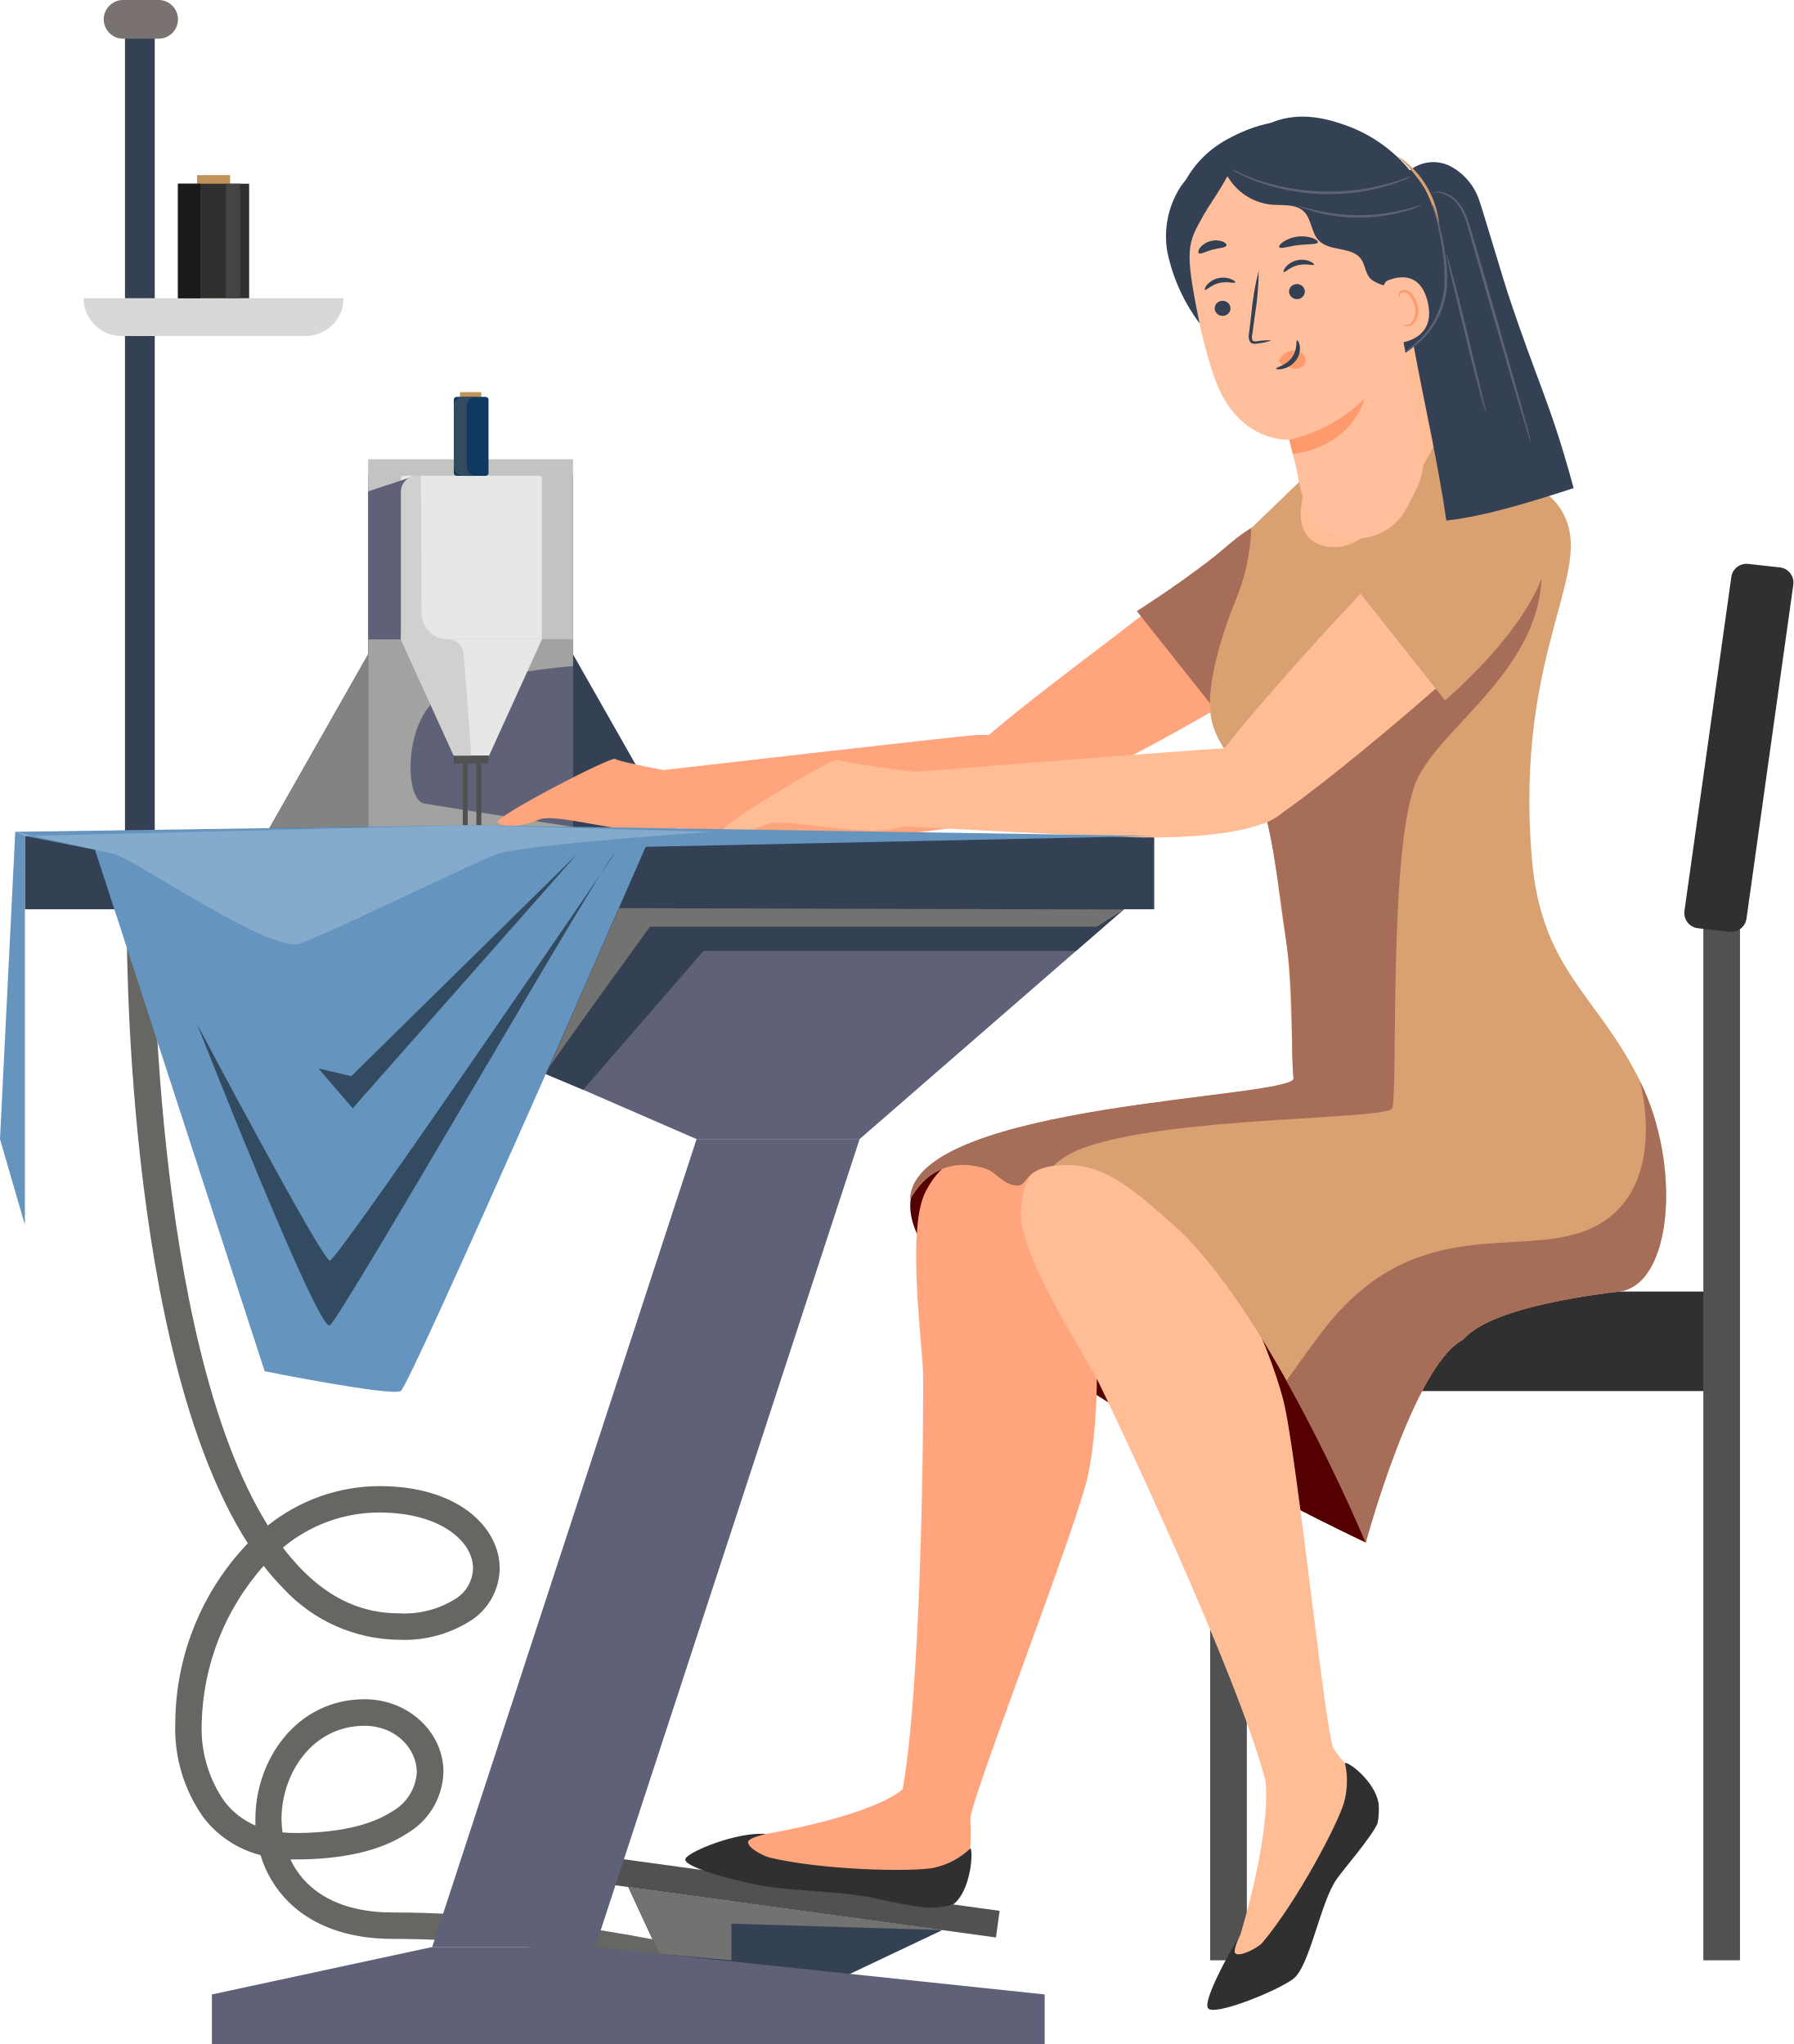
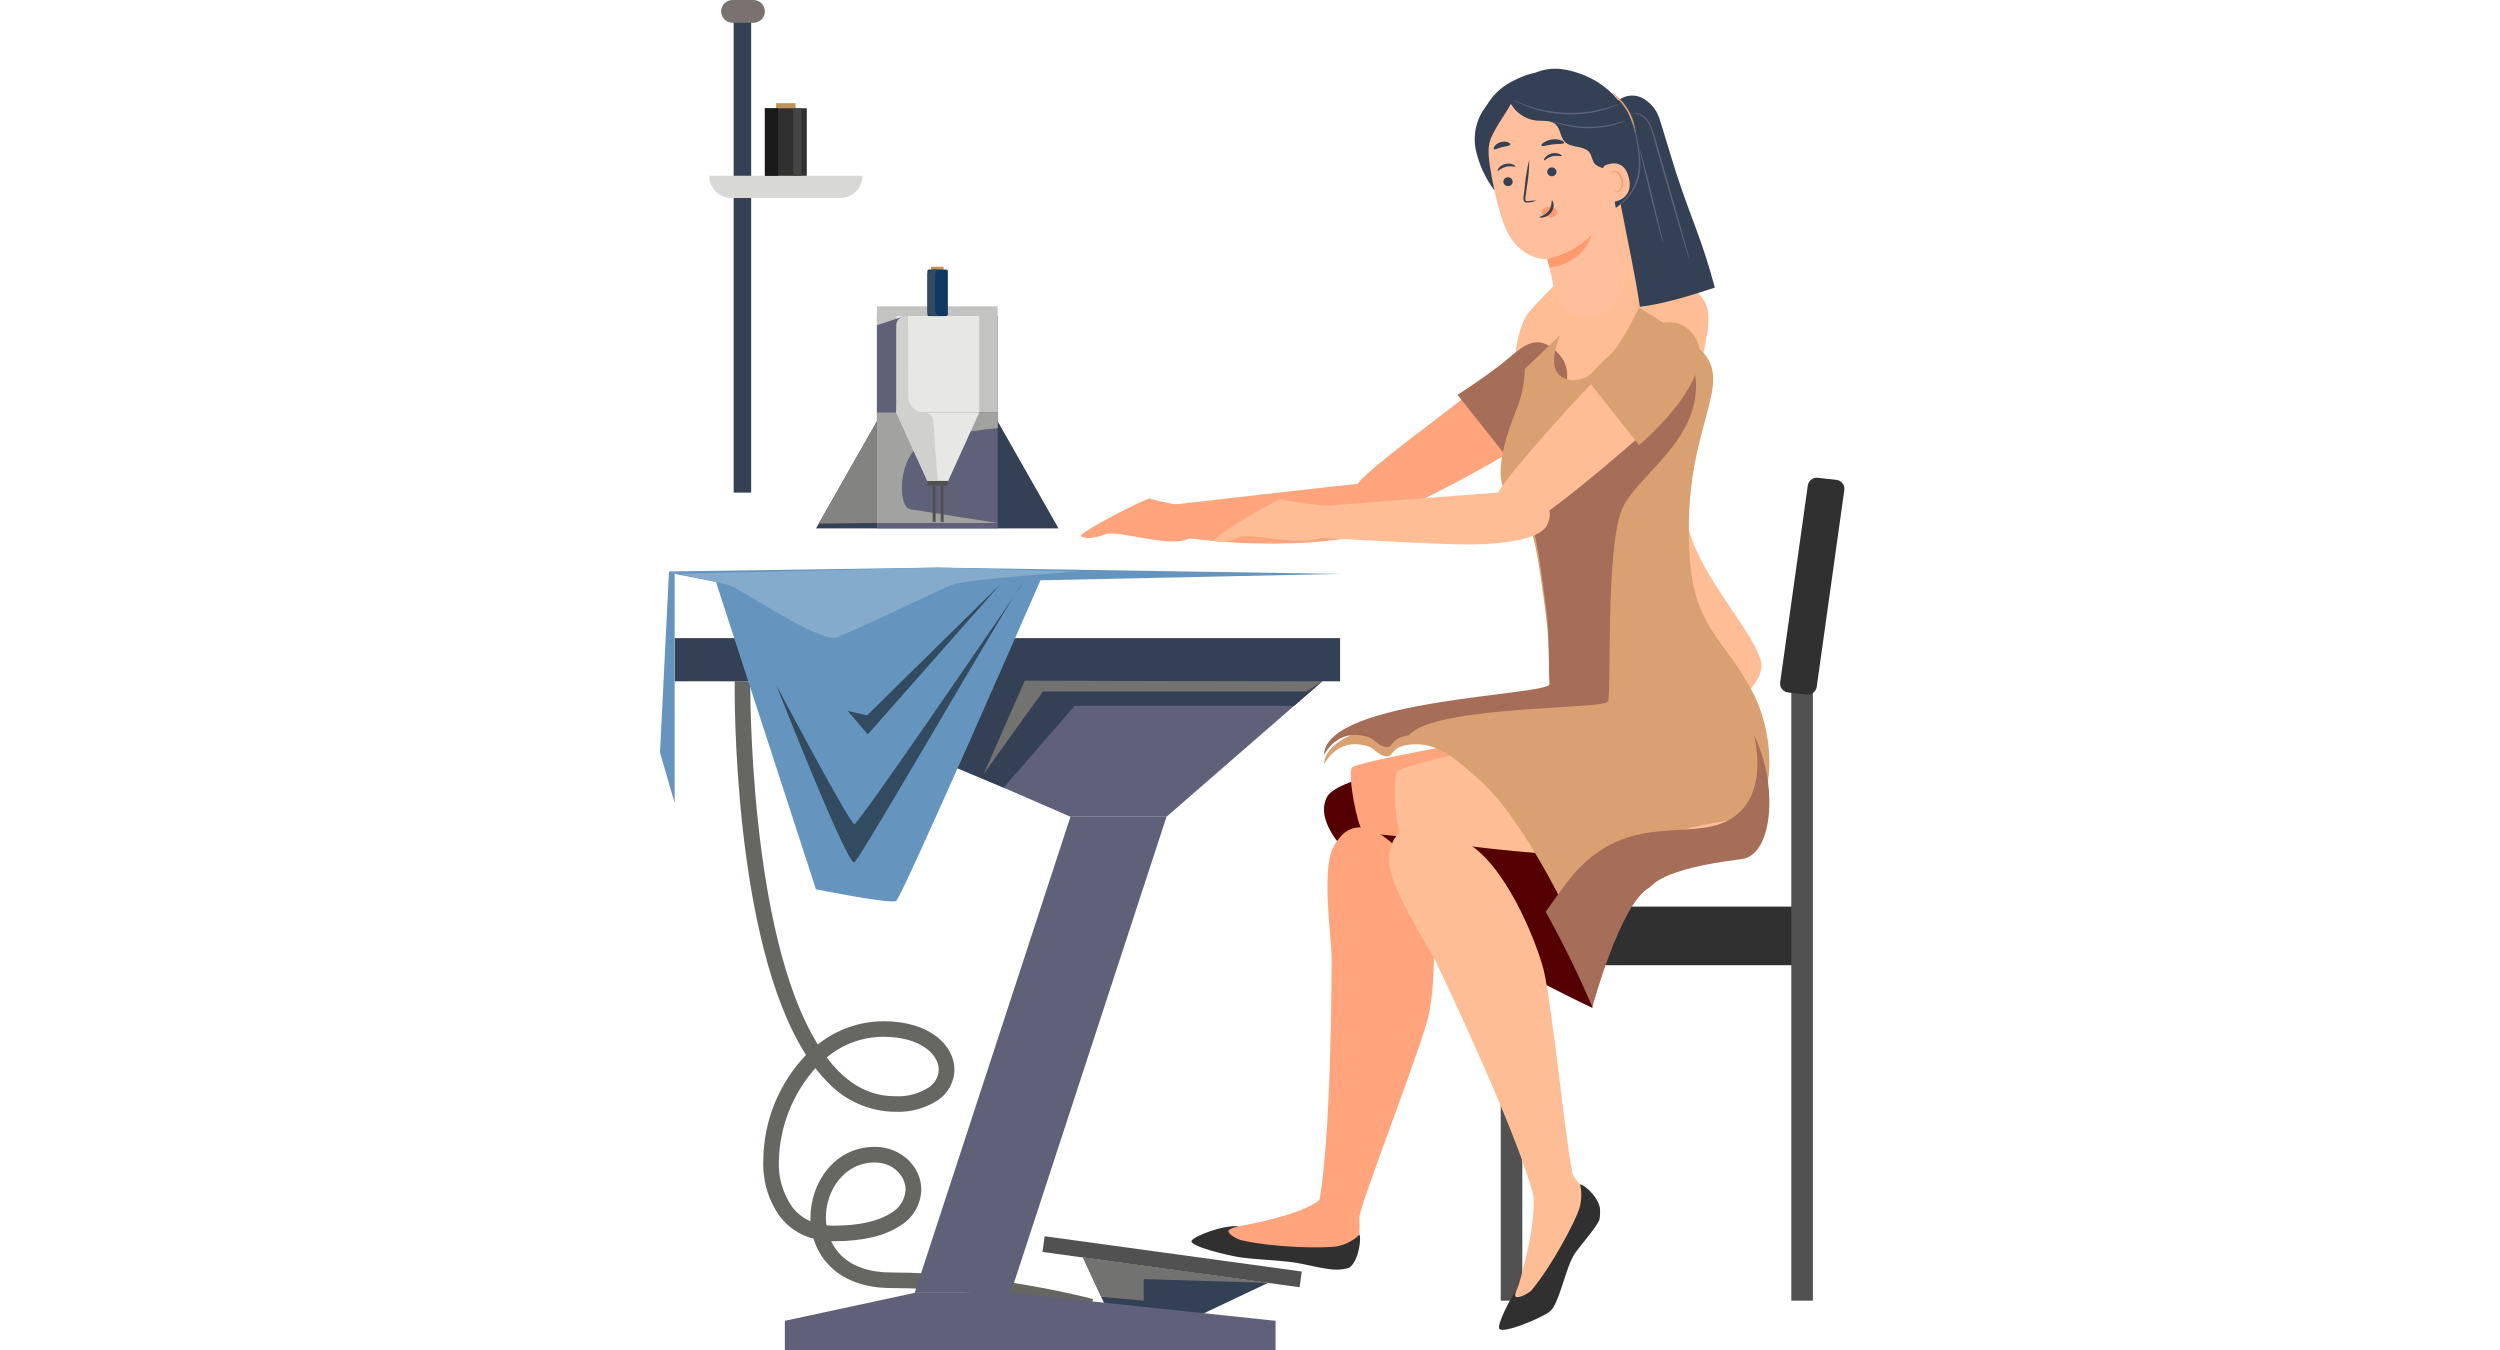
- <svg xmlns="http://www.w3.org/2000/svg" width="211.354" height="240.905" viewBox="0 0 211.354 240.905">
+ <svg xmlns="http://www.w3.org/2000/svg" width="500" height="270" viewBox="0 0 500 270">
  <defs>
-     <style>.a{fill:#344154;}.b{fill:#5e6178;}.c{fill:#c3c3c1;}.d{fill:#e7e7e6;}.e{fill:#a2a2a0;}.f{fill:#515151;}.g{fill:#838382;}.h{fill:#d0d0ce;}.i{fill:#c29359;}.j{fill:#0f3960;}.k{fill:#334b60;}.l{fill:#d8d8d7;}.m{fill:#303030;}.n{fill:#1a1a1a;}.o{fill:#454545;}.p{fill:#7a7171;}.q{fill:#666662;}.r{fill:#727271;}.s{fill:#ffa47c;}.t{fill:#540000;}.u{fill:#ffbd95;}.v{fill:#a66d58;}.w{fill:#d9a171;}.x{fill:#ffbf9d;}.y{fill:#ff9a6c;}.z{fill:#6595bf;}.aa{fill:#84aacc;}</style>
+     <style>.a{fill:#344154;}.b{fill:#5e6178;}.c{fill:#c3c3c1;}.d{fill:#e7e7e6;}.e{fill:#a2a2a0;}.f{fill:#515151;}.g{fill:#838382;}.h{fill:#d0d0ce;}.i{fill:#c29359;}.j{fill:#0f3960;}.k{fill:#334b60;}.l{fill:#d8d8d7;}.m{fill:#303030;}.n{fill:#1a1a1a;}.o{fill:#454545;}.p{fill:#7a7171;}.q{fill:#666662;}.r{fill:#727271;}.s{fill:#ffa47c;}.t{fill:#540000;}.u{fill:#ffbd95;}.v{fill:#a66d58;}.w{fill:#d9a171;}.x{fill:#ffbf9d;}.y{fill:#ff9a6c;}.z{fill:#6595bf;}.aa{fill:#84aacc;}.ab{fill:none;}</style>
  </defs>
-   <g transform="translate(-53.84 -43.48)">
+   <g transform="translate(78.16 -43.48)">
    <g transform="translate(53.84 43.48)">
-       <g transform="translate(31.217 46.214)">
+       <g transform="translate(31.217 53.344)">
        <path class="a" d="M141.114,176h0a9.53,9.53,0,0,0-8.292,4.83l-15.952,28.08h48.487L149.4,180.829A9.534,9.534,0,0,0,141.114,176Z" transform="translate(-116.87 -156.58)" />
        <rect class="b" width="24.144" height="42.46" transform="translate(12.169 9.856)" />
        <rect class="c" width="24.144" height="21.222" transform="translate(12.169 7.914)" />
        <path class="d" d="M149.542,156.69h16.007a.3.3,0,0,1,.3.3v18.979H149.24V156.992a.3.3,0,0,1,.3-.3Z" transform="translate(-133.208 -146.834)" />
        <path class="e" d="M165.589,198.78s-8.915.594-14.769,3.041c-5.23,2.194-5.29,12.738-2.759,13.159s17.528,2.754,17.528,2.754H141.44V195.62h24.149Z" transform="translate(-129.271 -166.483)" />
        <path class="d" d="M159.626,209.324h-4.155l-6.231-13.7h16.616Z" transform="translate(-133.208 -166.483)" />
        <rect class="f" width="4.091" height="0.936" transform="translate(22.262 42.846)" />
        <rect class="f" width="0.584" height="7.271" transform="translate(23.317 43.782)" />
        <rect class="f" width="0.584" height="7.271" transform="translate(24.922 43.782)" />
        <path class="g" d="M129.569,199.16v20.346l-11.649.158Z" transform="translate(-117.4 -168.27)" />
        <path class="b" d="M146.962,156.72l-5.522,1.828v17.439H145.3Z" transform="translate(-129.271 -146.849)" />
        <path class="h" d="M151.592,156.69l.069,16.176a3.12,3.12,0,0,0,3.115,3.105h0a1.857,1.857,0,0,1,1.852,1.714l.906,12h-2.075l-6.231-13.709V158.587a1.9,1.9,0,0,1,1.9-1.9Z" transform="translate(-133.203 -146.834)" />
        <rect class="i" width="2.516" height="9.871" rx="0.08" transform="translate(22.986)" />
        <rect class="j" width="4.091" height="9.306" rx="0.34" transform="translate(22.262 0.56)" />
        <path class="k" d="M163.351,146.161V138.99a1.07,1.07,0,0,1,1.065-1.07H162.91a1.07,1.07,0,0,0-1.07,1.07v7.172a1.07,1.07,0,0,0,1.07,1.07H164.4A1.07,1.07,0,0,1,163.351,146.161Z" transform="translate(-139.568 -137.36)" />
      </g>
      <g transform="translate(9.851)">
        <rect class="a" width="3.507" height="95.706" transform="translate(4.878 2.818)" />
        <path class="l" d="M99.905,118.9H78.187a4.457,4.457,0,0,1-4.457-4.457h30.637a4.457,4.457,0,0,1-4.462,4.457Z" transform="translate(-73.73 -79.296)" />
        <g transform="translate(11.124 20.638)">
          <rect class="i" width="3.893" height="14.506" transform="translate(2.249)" />
          <rect class="m" width="8.385" height="13.496" transform="translate(0 1.015)" />
          <rect class="n" width="2.625" height="13.496" transform="translate(0 1.015)" />
          <rect class="o" width="1.659" height="13.496" transform="translate(5.661 1.015)" />
        </g>
        <path class="p" d="M84.988,48.041H80.8a2.288,2.288,0,0,1-2.278-2.283h0A2.283,2.283,0,0,1,80.8,43.48h4.19a2.288,2.288,0,0,1,2.283,2.278h0A2.288,2.288,0,0,1,84.988,48.041Z" transform="translate(-76.148 -43.48)" />
      </g>
-       <path class="q" d="M154.841,386.387c-.193-.054-19.524-5.2-39.577-5.2-5.131,0-9.361-1.521-12.233-4.383a13.08,13.08,0,0,1-3.274-5.488,12.3,12.3,0,0,1-6.691-4.393,18.018,18.018,0,0,1-3.353-11.188,30.826,30.826,0,0,1,8.548-21.168C83.616,311.744,83.953,262.1,83.992,259.82l3.115.03c0,.55-.352,50.394,13.516,72.617a21.113,21.113,0,0,1,13.164-4.641c9.291,0,14.155,4.883,14.155,9.7a7.429,7.429,0,0,1-3.175,6,14.538,14.538,0,0,1-8.657,2.412,18.8,18.8,0,0,1-13.66-6.052,29.065,29.065,0,0,1-2.323-2.665,28.9,28.9,0,0,0-7.3,18.513,14.989,14.989,0,0,0,2.694,9.276,9.128,9.128,0,0,0,3.63,2.818c0-.253,0-.5,0-.763,0-6.934,4.819-14.12,12.877-14.12,5.121,0,9.286,3.848,9.286,8.578a8.641,8.641,0,0,1-4.309,7.251c-3.081,2.026-7.508,3.051-13.154,3.051h-.565a9.871,9.871,0,0,0,1.951,2.783c2.278,2.268,5.745,3.467,10.034,3.467,20.479,0,40.2,5.26,40.389,5.309Zm-52.5-17.751a14.5,14.5,0,0,0,1.486.074c4.953,0,8.915-.877,11.446-2.541a5.664,5.664,0,0,0,2.9-4.646c0-2.625-2.357-5.448-6.171-5.448-6.117,0-9.772,5.6-9.772,11a11.664,11.664,0,0,0,.119,1.555Zm.05-33.565a27.483,27.483,0,0,0,2.263,2.625c3.417,3.467,7.157,5.126,11.446,5.126a11.313,11.313,0,0,0,6.775-1.8,4.373,4.373,0,0,0,1.927-3.5c0-3.194-3.868-6.587-11.04-6.587a17.716,17.716,0,0,0-11.362,4.131Z" transform="translate(-69.055 -152.673)" />
-       <g transform="translate(138.082 66.45)">
+       <path class="q" d="M154.841,386.387c-.193-.054-19.524-5.2-39.577-5.2-5.131,0-9.361-1.521-12.233-4.383a13.08,13.08,0,0,1-3.274-5.488,12.3,12.3,0,0,1-6.691-4.393,18.018,18.018,0,0,1-3.353-11.188,30.826,30.826,0,0,1,8.548-21.168C83.616,311.744,83.953,262.1,83.992,259.82l3.115.03c0,.55-.352,50.394,13.516,72.617a21.113,21.113,0,0,1,13.164-4.641c9.291,0,14.155,4.883,14.155,9.7a7.429,7.429,0,0,1-3.175,6,14.538,14.538,0,0,1-8.657,2.412,18.8,18.8,0,0,1-13.66-6.052,29.065,29.065,0,0,1-2.323-2.665,28.9,28.9,0,0,0-7.3,18.513,14.989,14.989,0,0,0,2.694,9.276,9.128,9.128,0,0,0,3.63,2.818c0-.253,0-.5,0-.763,0-6.934,4.819-14.12,12.877-14.12,5.121,0,9.286,3.848,9.286,8.578a8.641,8.641,0,0,1-4.309,7.251c-3.081,2.026-7.508,3.051-13.154,3.051h-.565a9.871,9.871,0,0,0,1.951,2.783c2.278,2.268,5.745,3.467,10.034,3.467,20.479,0,40.2,5.26,40.389,5.309Zm-52.5-17.751a14.5,14.5,0,0,0,1.486.074c4.953,0,8.915-.877,11.446-2.541a5.664,5.664,0,0,0,2.9-4.646c0-2.625-2.357-5.448-6.171-5.448-6.117,0-9.772,5.6-9.772,11a11.664,11.664,0,0,0,.119,1.555Zm.05-33.565a27.483,27.483,0,0,0,2.263,2.625c3.417,3.467,7.157,5.126,11.446,5.126a11.313,11.313,0,0,0,6.775-1.8,4.373,4.373,0,0,0,1.927-3.5c0-3.194-3.868-6.587-11.04-6.587a17.716,17.716,0,0,0-11.362,4.131Z" transform="translate(-69.055 -123.578)" />
+       <g transform="translate(163.608 95.545)">
        <rect class="f" width="4.319" height="72.171" transform="translate(8.855 164.589) rotate(180)" />
        <path class="m" d="M0,0H63.548a.773.773,0,0,1,.773.773V10.955a.773.773,0,0,1-.773.773H0Z" transform="translate(64.321 97.5) rotate(180)" />
        <rect class="f" width="4.319" height="121.847" transform="translate(66.971 164.589) rotate(180)" />
        <path class="m" d="M456.227,220.6l3.734.411a1.808,1.808,0,0,0,1.981-1.545l5.517-39.354a1.8,1.8,0,0,0-1.59-2.041l-3.734-.411a1.8,1.8,0,0,0-1.981,1.545l-5.522,39.354a1.8,1.8,0,0,0,1.595,2.04Z" transform="translate(-394.204 -177.648)" />
      </g>
-       <g transform="translate(65.939 218.154)">
+       <g transform="translate(76.492 247.25)">
        <path class="a" d="M240.342,497.622,226.3,504.278H208.773L203.34,492.55Z" transform="translate(-195.236 -488.293)" />
        <rect class="f" width="51.914" height="3.17" transform="translate(0.431 0) rotate(7.81)" />
        <path class="r" d="M240.342,497.622l-37-5.072,3.64,7.86,8.509.768v-4.314Z" transform="translate(-195.236 -488.293)" />
      </g>
-       <g transform="translate(2.932 98.529)">
+       <g transform="translate(2.932 127.624)">
        <rect class="a" width="133.089" height="8.638" />
        <path class="b" d="M156.09,286.946H175.3l31.157-27.086H93.78Z" transform="translate(-76.931 -251.222)" />
        <path class="b" d="M156.68,409.771h19.212l31.158-95.221H187.837Z" transform="translate(-108.678 -278.826)" />
        <path class="b" d="M202.4,518.241H104.26V512.4l25.962-5.592h19.212L202.4,512.4Z" transform="translate(-82.22 -375.865)" />
        <path class="a" d="M204.077,259.7,89.06,259.55l51.28,21.43,14.185-16.369h43.9Z" transform="translate(-74.549 -251.066)" />
        <path class="r" d="M248.973,261.779H196.306S184.627,277.871,184.35,278.5l8.326-18.9,59.5.154Z" transform="translate(-122.644 -251.091)" />
      </g>
-       <g transform="translate(58.605 13.745)">
-         <path class="s" d="M255.135,224.656c-1.486,3.492-11.654,5.012-18.682,5.527a127.3,127.3,0,0,1-27.775-1.317l-.188-6.176s36.541-4.21,38.537-4.314S257.68,218.639,255.135,224.656Z" transform="translate(-190.501 -145.494)" />
-         <path class="s" d="M320.859,172.434c2.714,2.694,2.348,11.505-1.634,15.086s-29.072,16.755-30.925,16.275-5.7-3.932-4.705-6.315,17.2-13.977,23.818-19.37C310.875,175.281,317.323,168.932,320.859,172.434Z" transform="translate(-228.327 -121.793)" />
-         <path class="t" d="M324.107,358.4s-59.928-27.978-53.143-42.063c3-6.2,41.083-9.118,41.083-9.118s21.48,19.93,19.117,23.7C323.537,343.092,324.107,358.4,324.107,358.4Z" transform="translate(-221.763 -190.342)" />
-         <path class="s" d="M353.033,320.68c-.991,3.7-22.158,5.859-36.407,4.027-13.526-1.743-31.96-2.343-33.01-3.432s-3.036-10.985-2.145-12.624,54.628-10.589,57.387-10.921S357.317,304.638,353.033,320.68Z" transform="translate(-227.224 -185.546)" />
-         <g transform="translate(22.158 122.635)">
+       <g transform="translate(84.131 13.745)">
+         <path class="s" d="M255.135,224.656c-1.486,3.492-11.654,5.012-18.682,5.527a127.3,127.3,0,0,1-27.775-1.317l-.188-6.176s36.541-4.21,38.537-4.314S257.68,218.639,255.135,224.656Z" transform="translate(-190.501 -135.448)" />
+         <path class="s" d="M320.859,172.434c2.714,2.694,2.348,11.505-1.634,15.086s-29.072,16.755-30.925,16.275-5.7-3.932-4.705-6.315,17.2-13.977,23.818-19.37C310.875,175.281,317.323,168.932,320.859,172.434Z" transform="translate(-228.327 -114.225)" />
+         <path class="t" d="M324.107,358.4s-59.928-27.978-53.143-42.063c3-6.2,41.083-9.118,41.083-9.118s21.48,19.93,19.117,23.7C323.537,343.092,324.107,358.4,324.107,358.4Z" transform="translate(-221.763 -170.566)" />
+         <path class="s" d="M353.033,320.68c-.991,3.7-22.158,5.859-36.407,4.027-13.526-1.743-31.96-2.343-33.01-3.432s-3.036-10.985-2.145-12.624,54.628-10.589,57.387-10.921S357.317,304.638,353.033,320.68Z" transform="translate(-227.224 -168.851)" />
+         <g transform="translate(22.158 151.73)">
          <path class="s" d="M286.98,326.385c5.6,7.167,4.586,23.619,3.3,29.81s-13.932,38.4-13.912,40.706-8.42-1.154-8.177-2.417c2.561-12.506,2.669-46.635,2.625-50.022s-2.006-17.087.287-21.544C275.817,313.786,283.786,322.285,286.98,326.385Z" transform="translate(-242.791 -318.845)" />
          <g transform="translate(0 74.476)">
            <path class="s" d="M252.706,472.8a28.129,28.129,0,0,1-.3,6.047,6.178,6.178,0,0,1-4.284,3.838c-3.274.158-4.779-1.689-8.152-2.174s-9.47-.188-12.684-.748c-2.476-.431-6.414-1.733-5.943-2.823s7.285-2.417,7.285-2.417c13.615-2.476,16.111-5.3,16.111-5.3S252.706,472.36,252.706,472.8Z" transform="translate(-219.126 -469.22)" />
            <path class="m" d="M226.418,479.9s-2.036.421-2.11.911c-.109.7,1.842,1.7,2.561,1.867,6.439,1.516,16.7,1.679,19.236,1.218a8.96,8.96,0,0,0,4.4-2.308c.367.342.04,5-1.981,6.572a7.6,7.6,0,0,1-2.541.411c-1.842.089-6.756-1.174-8.226-1.387-3.373-.5-7.489-.6-10.851-1.035-2.476-.327-10.46-2.253-9.98-3.343C217.31,481.95,223.11,479.578,226.418,479.9Z" transform="translate(-216.908 -474.595)" />
          </g>
        </g>
        <path class="u" d="M364.492,106.59s2.159,17.166,3.378,17.83c3.794,2.115,11.218,6.389,14.363,10.718,3.789,5.25-3.556,15.537-3.556,40.954,0,11.683,12.154,22.911,15.031,31.049s-23.456,20.187-24.422,20.37-13.808-5.374-15.938-7.8-1.639-28.325-2.679-33.807-1.981-18.142-2.972-18.949-5.111-3.4-5.785-6.934c-.991-5.156,2.818-12,2.808-13.833a22.692,22.692,0,0,1,1.823-7.117c1.342-2.59,7.335-7.454,7.28-8.613s-3.12-15.606-3.12-15.606Z" transform="translate(-257.76 -89.078)" />
-         <path class="v" d="M324.34,178.189s4.457-2.823,8.563-5.988c3.848-2.947,6.622-6.765,10.985-2.892,8.885,7.875-9.693,21.3-9.693,21.3Z" transform="translate(-248.974 -119.906)" />
-         <path class="u" d="M371.791,317.447c-4.225,7.533-20.009,9.489-34.669,8.8-19.345-.911-35.922-3.6-36.942-4.72s-1.56-10.6-.629-12.218,40.409-9.831,43.193-10.084c2.159-.2,27.146-5.374,29.909,4.878C373.411,306.967,374.436,312.727,371.791,317.447Z" transform="translate(-236.22 -185.558)" />
-         <g transform="translate(61.712 122.642)">
+         <path class="v" d="M324.34,178.189s4.457-2.823,8.563-5.988c3.848-2.947,6.622-6.765,10.985-2.892,8.885,7.875-9.693,21.3-9.693,21.3Z" transform="translate(-248.974 -112.965)" />
+         <path class="u" d="M371.791,317.447c-4.225,7.533-20.009,9.489-34.669,8.8-19.345-.911-35.922-3.6-36.942-4.72s-1.56-10.6-.629-12.218,40.409-9.831,43.193-10.084c2.159-.2,27.146-5.374,29.909,4.878C373.411,306.967,374.436,312.727,371.791,317.447Z" transform="translate(-236.22 -168.777)" />
+         <g transform="translate(61.712 151.737)">
          <path class="u" d="M355.973,456.319a14.351,14.351,0,0,0,4.215,5.136c1.446,1.327,2.328,4.2,1.847,5.285-1.317,2.972-4.046,3.249-5.943,5.993s-3.467,10.371-5.408,11.832-6.964,3.318-7.692,2.367,2.922-7.072,2.922-7.072c3.9-13.229,2.932-18.276,2.932-18.276S355.79,455.913,355.973,456.319Z" transform="translate(-320.051 -388.228)" />
          <path class="m" d="M345.014,483.239s-.991,1.922-.584,2.224c.56.436,2.709-.723,3.17-1.278,4.17-4.982,8.85-13.947,9.584-16.413a9.45,9.45,0,0,0,.139-4.769c.461-.158,3.492,2.164,3.962,4.705a8.133,8.133,0,0,1-.119,2.412c-.738,1.674-4.007,5.408-4.839,6.607-1.912,2.749-3.145,10.262-5.091,11.723s-9.321,4.418-10.044,3.467C340.587,491.173,343.251,486.012,345.014,483.239Z" transform="translate(-319.146 -391.608)" />
          <path class="u" d="M311.826,321.682c7.924,4.046,14.239,19.514,15.849,25.754s4.918,39.126,5.943,41.211-7.736,4.849-8.068,3.586c-3.279-12.555-18.1-43.752-19.613-46.808s-9.177-14.7-9.167-19.811C296.79,315.159,307.285,319.364,311.826,321.682Z" transform="translate(-296.77 -318.858)" />
        </g>
-         <path class="w" d="M310.616,156.648l7.112-6.864s-3.363,7.013.822,8.746c7.365,3.046,14.858-14.18,14.858-14.18s11.253,6.7,13.4,9.638c5.21,7.152-5.265,16.022-3.12,41.568,1.1,13.2,7.711,16.062,12.728,26.21,4.982,10.069,3.794,24.09-2.432,24.848-16.532,2.021-17.869,5.389-18.513,5.74-5.755,3.125-11.352,23.842-11.352,23.842s-11.535-27.735-22.867-37.611c-3.962-3.467-7.548-6.879-12.293-6.879-5.473,0-4.457,2.66-6.1,2.427-1.56-.213-2.343-1.615-3.5-1.981-6.627-2.13-8.95,3.962-8.915,3.467.609-11.292,45.525-11.753,45.184-14.15s.05-9.509-.783-15.438-1.981-16.012-3.551-18.157c-3.551-4.834-5.413-6.513-5.532-10.287-.1-3.12,1.149-7.8,2.972-12.347A23.833,23.833,0,0,0,310.616,156.648Z" transform="translate(-221.768 -108.137)" />
-         <path class="v" d="M343.789,167.67l-32.827,31.544.307.411c1.58,2.145,2.719,12.228,3.551,18.157s.436,13.04.783,15.438-44.574,2.858-45.184,14.15c-.03.5,2.293-5.582,8.915-3.467,1.159.371,1.941,1.773,3.5,1.981,1.486.208.852-1.847,4.457-2.323a9.946,9.946,0,0,1,3.4-2.055c10.138-3.8,35.783-3.338,36.521-4.71s-.545-31.613,3.011-38.928S348.89,182.662,343.789,167.67Z" transform="translate(-221.758 -119.907)" />
-         <path class="u" d="M313.09,228.166c-1.6,3.437-11.426,4.1-18.474,3.893s-28.107-1.342-28.107-1.342l.035-6.176s36.65-2.9,38.666-2.932S315.849,222.243,313.09,228.166Z" transform="translate(-219.785 -147.131)" />
-         <path class="u" d="M377.95,164.619c3.19,2.125,2.476,7.394-1.258,12.1s-27.5,24.6-29.488,24.556-7.583-2.65-6.825-5.374,18.919-22.728,22.708-26.031S373.794,161.856,377.95,164.619Z" transform="translate(-257.033 -117.946)" />
-         <path class="u" d="M248.7,225.715s-8.915-1.095-9.286-1.446S225.2,232.109,226,232.589s2.714.371,4.9-.669,12.109,1.783,16.146.188S248.7,225.715,248.7,225.715Z" transform="translate(-199.32 -148.469)" />
-         <path class="s" d="M195.254,226.037s-8.846-1.6-9.187-1.981-14.645,7-13.868,7.533,2.684.525,4.928-.386,11.986,2.476,16.106,1.114S195.254,226.037,195.254,226.037Z" transform="translate(-172.168 -148.36)" />
-         <path class="w" d="M376.46,171.825S389.6,156.195,396.509,161.7c9.38,7.459-9.539,23.407-9.539,23.407Z" transform="translate(-275.28 -116.302)" />
-         <path class="v" d="M380.642,331.248c.644-.352,1.981-3.719,18.513-5.74,6.226-.758,7.429-14.779,2.432-24.848,0,0,3.516,12.382-5.037,17.052-8.192,4.457-21.029-2.283-32.282,12.382-1.486,1.937-2.932,3.962-4.319,5.943a206.562,206.562,0,0,1,9.341,19.063S374.887,334.373,380.642,331.248Z" transform="translate(-266.947 -187.031)" />
+         <path class="w" d="M310.616,156.648l7.112-6.864s-3.363,7.013.822,8.746c7.365,3.046,14.858-14.18,14.858-14.18s11.253,6.7,13.4,9.638c5.21,7.152-5.265,16.022-3.12,41.568,1.1,13.2,7.711,16.062,12.728,26.21,4.982,10.069,3.794,24.09-2.432,24.848-16.532,2.021-17.869,5.389-18.513,5.74-5.755,3.125-11.352,23.842-11.352,23.842s-11.535-27.735-22.867-37.611c-3.962-3.467-7.548-6.879-12.293-6.879-5.473,0-4.457,2.66-6.1,2.427-1.56-.213-2.343-1.615-3.5-1.981-6.627-2.13-8.95,3.962-8.915,3.467.609-11.292,45.525-11.753,45.184-14.15s.05-9.509-.783-15.438-1.981-16.012-3.551-18.157c-3.551-4.834-5.413-6.513-5.532-10.287-.1-3.12,1.149-7.8,2.972-12.347A23.833,23.833,0,0,0,310.616,156.648Z" transform="translate(-221.768 -96.595)" />
+         <path class="v" d="M343.789,167.67l-32.827,31.544.307.411c1.58,2.145,2.719,12.228,3.551,18.157s.436,13.04.783,15.438-44.574,2.858-45.184,14.15c-.03.5,2.293-5.582,8.915-3.467,1.159.371,1.941,1.773,3.5,1.981,1.486.208.852-1.847,4.457-2.323a9.946,9.946,0,0,1,3.4-2.055c10.138-3.8,35.783-3.338,36.521-4.71s-.545-31.613,3.011-38.928S348.89,182.662,343.789,167.67Z" transform="translate(-221.758 -110.217)" />
+         <path class="u" d="M313.09,228.166c-1.6,3.437-11.426,4.1-18.474,3.893s-28.107-1.342-28.107-1.342l.035-6.176s36.65-2.9,38.666-2.932S315.849,222.243,313.09,228.166Z" transform="translate(-219.785 -136.941)" />
+         <path class="u" d="M377.95,164.619c3.19,2.125,2.476,7.394-1.258,12.1s-27.5,24.6-29.488,24.556-7.583-2.65-6.825-5.374,18.919-22.728,22.708-26.031S373.794,161.856,377.95,164.619Z" transform="translate(-257.033 -110.762)" />
+         <path class="u" d="M248.7,225.715s-8.915-1.095-9.286-1.446S225.2,232.109,226,232.589s2.714.371,4.9-.669,12.109,1.783,16.146.188S248.7,225.715,248.7,225.715Z" transform="translate(-199.32 -138.19)" />
+         <path class="s" d="M195.254,226.037s-8.846-1.6-9.187-1.981-14.645,7-13.868,7.533,2.684.525,4.928-.386,11.986,2.476,16.106,1.114S195.254,226.037,195.254,226.037Z" transform="translate(-172.168 -138.096)" />
+         <path class="w" d="M376.46,171.825S389.6,156.195,396.509,161.7c9.38,7.459-9.539,23.407-9.539,23.407Z" transform="translate(-275.28 -109.821)" />
+         <path class="v" d="M380.642,331.248c.644-.352,1.981-3.719,18.513-5.74,6.226-.758,7.429-14.779,2.432-24.848,0,0,3.516,12.382-5.037,17.052-8.192,4.457-21.029-2.283-32.282,12.382-1.486,1.937-2.932,3.962-4.319,5.943a206.562,206.562,0,0,1,9.341,19.063S374.887,334.373,380.642,331.248Z" transform="translate(-266.947 -167.433)" />
        <g transform="translate(78.81)">
          <g transform="translate(27.308 5.373)">
            <path class="a" d="M399.377,97.449c-.54-1.639-2.927-9.692-3.353-10.9a7.1,7.1,0,0,0-3.239-3.913,4.424,4.424,0,0,0-4.864.352h0a2.942,2.942,0,0,0-1.486,2.551c-.154,13.05,3.853,25.823,5.72,38.775,4.646-.5,10.559-2.377,15-3.824C404.449,110.474,402.9,108.1,399.377,97.449Z" transform="translate(-386.431 -82.081)" />
            <path class="b" d="M406.058,118.591a1.7,1.7,0,0,1-.119-.317c-.079-.243-.178-.545-.3-.916-.253-.842-.6-1.981-1.025-3.4l-3.269-11.228c-.624-2.194-1.223-4.284-1.768-6.191l-.758-2.7a14.073,14.073,0,0,0-.792-2.293,3.962,3.962,0,0,0-2.476-2.278,3.175,3.175,0,0,0-1.273-.04l.079-.035a1.08,1.08,0,0,1,.248-.064,2.412,2.412,0,0,1,.991,0,3.432,3.432,0,0,1,1.387.683,4.7,4.7,0,0,1,1.253,1.615,14.064,14.064,0,0,1,.837,2.318c.248.847.5,1.748.792,2.7l1.788,6.181c1.238,4.378,2.357,8.34,3.185,11.258.386,1.412.7,2.57.931,3.417.1.381.178.688.238.936A1.249,1.249,0,0,1,406.058,118.591Z" transform="translate(-390.393 -85.612)" />
            <path class="b" d="M402.63,122.552a3.637,3.637,0,0,1-.248-.718c-.144-.466-.337-1.144-.565-1.981-.456-1.684-1.045-4.017-1.669-6.6s-1.164-4.864-1.585-6.617c-.188-.8-.342-1.486-.466-2.011a3.643,3.643,0,0,1-.139-.743,3.644,3.644,0,0,1,.253.713c.139.466.332,1.144.56,1.981.456,1.684,1.045,4.017,1.669,6.6s1.164,4.864,1.585,6.617c.188.8.342,1.486.471,2.011a3.81,3.81,0,0,1,.134.748Z" transform="translate(-392.25 -93.084)" />
          </g>
          <path class="a" d="M348.161,71.88c3.249-1.243,6.463-.54,9.678.787a17.231,17.231,0,0,1,7.8,6.7,20.609,20.609,0,0,1,2.972,11.525,10.658,10.658,0,0,1-5.166,8.42c-4.3,2.565-9.682,3.442-14.185,1.263a17.244,17.244,0,0,1-8.89-11.49A16.513,16.513,0,0,1,341,78.933a12.6,12.6,0,0,1,7.172-7.038" transform="translate(-335.613 -71.232)" />
          <g transform="translate(1.244 0.466)">
            <path class="a" d="M356.961,81.982c-.753-1.189-.847-2.665-1.312-3.992-1.03-2.917-3.932-4.839-6.964-5.448-2.823-.57-5.943.3-8.915,1.941a12.218,12.218,0,0,0-4.873,4.774,9.628,9.628,0,0,0-.045,8.821L349.8,82.765a17.526,17.526,0,0,0,5.265,2.135,3.219,3.219,0,0,0,1.654-.064,1.486,1.486,0,0,0,.991-1.228C357.744,83,357.283,82.5,356.961,81.982Z" transform="translate(-333.805 -72.271)" />
            <path class="x" d="M341.545,85.33l13.981.163a2.56,2.56,0,0,1,2.833,1.981L364,116.537a9.192,9.192,0,0,1-.8,5.854l-.976,1.9A6.75,6.75,0,0,1,351,125.675a3.281,3.281,0,0,1-.461-.7,5.437,5.437,0,0,1-.258-.629A21.3,21.3,0,0,1,349.177,120c-.649-2.561-.9-3.611-.9-3.586s-5.631.4-8.449-6.394c-1.4-3.378-2.61-9.177-3.467-13.957C335.637,91.773,337.192,85.9,341.545,85.33Z" transform="translate(-335.01 -78.813)" />
            <g transform="translate(3.318 16.401)">
              <g transform="translate(0 2.105)">
                <path class="a" d="M342.885,116.121a.936.936,0,0,0,1.095.7.892.892,0,0,0,.738-1.04.936.936,0,0,0-1.095-.7.891.891,0,0,0-.738,1.04Z" transform="translate(-341.699 -112.326)" />
                <path class="a" d="M340.532,110.985c.139.094.7-.579,1.679-.812s1.808.084,1.887-.059c.04-.064-.129-.253-.5-.4a2.536,2.536,0,0,0-1.54-.1,2.476,2.476,0,0,0-1.3.792C340.517,110.707,340.462,110.945,340.532,110.985Z" transform="translate(-340.504 -109.537)" />
              </g>
              <g transform="translate(9.28)">
                <path class="a" d="M360.575,112.121a.936.936,0,0,0,1.095.708.9.9,0,0,0,.738-1.045.936.936,0,0,0-1.095-.7.891.891,0,0,0-.738,1.04Z" transform="translate(-359.908 -108.202)" />
                <path class="a" d="M359.271,106.74c.139.089.7-.584,1.679-.812s1.808.084,1.882-.064c.04-.064-.124-.248-.5-.4a2.551,2.551,0,0,0-1.545-.1,2.476,2.476,0,0,0-1.3.8C359.251,106.462,359.2,106.7,359.271,106.74Z" transform="translate(-359.242 -105.287)" />
              </g>
              <path class="a" d="M353.634,116.106a6.844,6.844,0,0,0-1.654.094c-.253.035-.5.045-.584-.119a1.338,1.338,0,0,1,0-.778l.282-2.07a33.663,33.663,0,0,0,.461-5.354,33.285,33.285,0,0,0-.891,5.3c-.084.723-.168,1.416-.248,2.075a1.515,1.515,0,0,0,.1.991.649.649,0,0,0,.5.262,1.9,1.9,0,0,0,.436-.04A6.463,6.463,0,0,0,353.634,116.106Z" transform="translate(-345.781 -106.596)" />
              <path class="y" d="M360.6,143.219a18.478,18.478,0,0,0,8.85-4.8s-1.2,5.448-8.42,6.5Z" transform="translate(-350.647 -122.01)" />
              <path class="y" d="M358.265,127.932a1.818,1.818,0,0,1,1.416-1.03,1.644,1.644,0,0,1,1.253.332,1.045,1.045,0,0,1,.357,1.139,1.208,1.208,0,0,1-1.208.649,3.863,3.863,0,0,1-1.426-.446,1.154,1.154,0,0,1-.347-.223.342.342,0,0,1-.089-.362" transform="translate(-349.436 -116.188)" />
              <path class="a" d="M359.946,124.458c-.163.03.089,1.09-.634,2.055s-1.877,1.124-1.852,1.273c0,.069.3.144.778.045a2.689,2.689,0,0,0,1.56-.991,2.343,2.343,0,0,0,.466-1.709C360.2,124.671,360.015,124.433,359.946,124.458Z" transform="translate(-349.062 -114.962)" />
            </g>
            <path class="a" d="M358.214,101.006c.159.243,1.1-.119,2.278-.253s2.179-.05,2.273-.322c.04-.134-.178-.342-.614-.5a4,4,0,0,0-3.467.441C358.3,100.629,358.145,100.892,358.214,101.006Z" transform="translate(-346.117 -86.079)" />
            <path class="a" d="M339.008,102.188c.228.183.842-.208,1.649-.416s1.525-.208,1.624-.5c.045-.129-.119-.322-.466-.461a2.362,2.362,0,0,0-1.431-.04,2.323,2.323,0,0,0-1.208.763C338.949,101.831,338.909,102.1,339.008,102.188Z" transform="translate(-336.405 -86.563)" />
            <path class="a" d="M364.758,79.318c-2.2-3.809-9.41-8.162-13.61-6.934L345.21,78.03a6.756,6.756,0,0,0,5.6,4.061c1.293.1,2.769-.119,3.719.768s.882,2.541,1.808,3.467c1.283,1.308,3.858.669,4.953,2.154.471.649.5,1.54.991,2.184.639.852,3.308,1.525,4.235.991s.55-2.224.683-3.185a4.814,4.814,0,0,0-.555-3.18C365.734,83.394,365.813,81.136,364.758,79.318Z" transform="translate(-339.562 -72.173)" />
            <path class="x" d="M382.572,111.976c-.124-.525.183-1.912.684-2.12,1.337-.55,3.863-1.04,4.73,2.476,1.194,4.809-3.878,5.012-3.923,4.878S383,113.794,382.572,111.976Z" transform="translate(-358.405 -90.997)" />
            <path class="y" d="M387.145,116.555a1.722,1.722,0,0,0,.253.064.867.867,0,0,0,.629-.139,2.139,2.139,0,0,0,.5-2.1,2.853,2.853,0,0,0-.53-1.139.991.991,0,0,0-.792-.5.431.431,0,0,0-.436.347.631.631,0,0,0,0,.258c0,.015-.124-.054-.134-.262a.555.555,0,0,1,.114-.352.678.678,0,0,1,.436-.238,1.208,1.208,0,0,1,1.055.53,2.907,2.907,0,0,1,.624,1.268,2.248,2.248,0,0,1-.708,2.377.916.916,0,0,1-.8.064C387.18,116.669,387.13,116.565,387.145,116.555Z" transform="translate(-360.467 -92.526)" />
          </g>
          <path class="w" d="M391.191,89.184a4.5,4.5,0,0,0-.109-1.486,10.9,10.9,0,0,0-3.561-6.181,4.363,4.363,0,0,0-1.233-.847,16.466,16.466,0,0,1,3.249,3.8A17.567,17.567,0,0,1,391.191,89.184Z" transform="translate(-359.05 -75.996)" />
          <path class="a" d="M339.3,80.44c-.05,2.065-2.546,5.2-3.556,7-1.932,3.437-2.318,3.962-.5,12.8a21.331,21.331,0,0,1-3.789-8.37,10.777,10.777,0,0,1,1.421-7.518,8.42,8.42,0,0,1,6.439-3.908" transform="translate(-331.294 -75.88)" />
          <path class="b" d="M367.972,84.587a4.161,4.161,0,0,1-.783.371,9.606,9.606,0,0,1-.946.366c-.376.129-.8.292-1.283.416a24.125,24.125,0,0,1-3.432.723,27.082,27.082,0,0,1-4.294.2,26.652,26.652,0,0,1-4.264-.555,23.613,23.613,0,0,1-3.363-.991c-.471-.163-.877-.362-1.243-.52a10,10,0,0,1-.911-.441,4.507,4.507,0,0,1-.753-.436,4.918,4.918,0,0,1,.8.332c.253.119.56.258.931.4s.773.327,1.248.5a26.415,26.415,0,0,0,3.348.9,26.961,26.961,0,0,0,8.464.322,25.584,25.584,0,0,0,3.412-.654c.5-.109.906-.258,1.283-.367s.7-.223.961-.322A5.979,5.979,0,0,1,367.972,84.587Z" transform="translate(-339.07 -77.535)" />
          <path class="b" d="M377.165,92.285a2.248,2.248,0,0,1-.535.253,13.453,13.453,0,0,1-1.525.5,19.85,19.85,0,0,1-10.51.04,13.574,13.574,0,0,1-1.53-.5,2.412,2.412,0,0,1-.535-.243c0-.05.8.233,2.115.54a22.258,22.258,0,0,0,10.4-.035C376.358,92.528,377.126,92.241,377.165,92.285Z" transform="translate(-347.06 -81.856)" />
          <path class="b" d="M391.375,92a3.335,3.335,0,0,1,.312.7,20.2,20.2,0,0,1,.6,1.981,29.508,29.508,0,0,1,.609,3.026,20.309,20.309,0,0,1,.243,3.779,9.96,9.96,0,0,1-2.665,6.245,9.763,9.763,0,0,1-1.6,1.332,3.066,3.066,0,0,1-.664.381,4.842,4.842,0,0,1,.594-.5,11.926,11.926,0,0,0,1.52-1.382,9.3,9.3,0,0,0,1.634-2.536,10.1,10.1,0,0,0,.882-3.581,21.787,21.787,0,0,0-.218-3.724c-.154-1.144-.347-2.164-.54-3.011s-.366-1.535-.5-1.981a5.087,5.087,0,0,1-.213-.733Z" transform="translate(-360.021 -81.714)" />
        </g>
      </g>
-       <g transform="translate(0 97.261)">
+       <g transform="translate(0 113.513)">
        <path class="z" d="M189.861,241.128l-59.928,1.278S102.2,305.89,101.064,306.543s-16.032-2.328-16.032-2.328l-20-61.473-8.261-1.615V286.95l-2.932-10.1,1.8-36.214,53.747-.778Z" transform="translate(-53.84 -239.86)" />
        <path class="k" d="M149.9,246.72c-.9.223-32.168,54.643-33.52,55.555s-15.646-35.506-15.646-35.506,14.744,27.869,15.646,27.869S149.9,246.72,149.9,246.72Z" transform="translate(-77.507 -243.322)" />
        <path class="k" d="M160.084,246.72l-26.443,29.964-4.051-4.7,3.883.911Z" transform="translate(-92.073 -243.322)" />
        <path class="aa" d="M58.614,241.128l52.618-1.268,28.354.778s-22.238,1.486-25.313,2.62-19.95,9.445-23.327,10.574-19.563-10.064-21.812-10.574-11.644-2.62-11.644-2.62Z" transform="translate(-55.682 -239.86)" />
      </g>
    </g>
+     <rect class="ab" width="500" height="270" transform="translate(-78.16 43.48)" />
  </g>
</svg>
